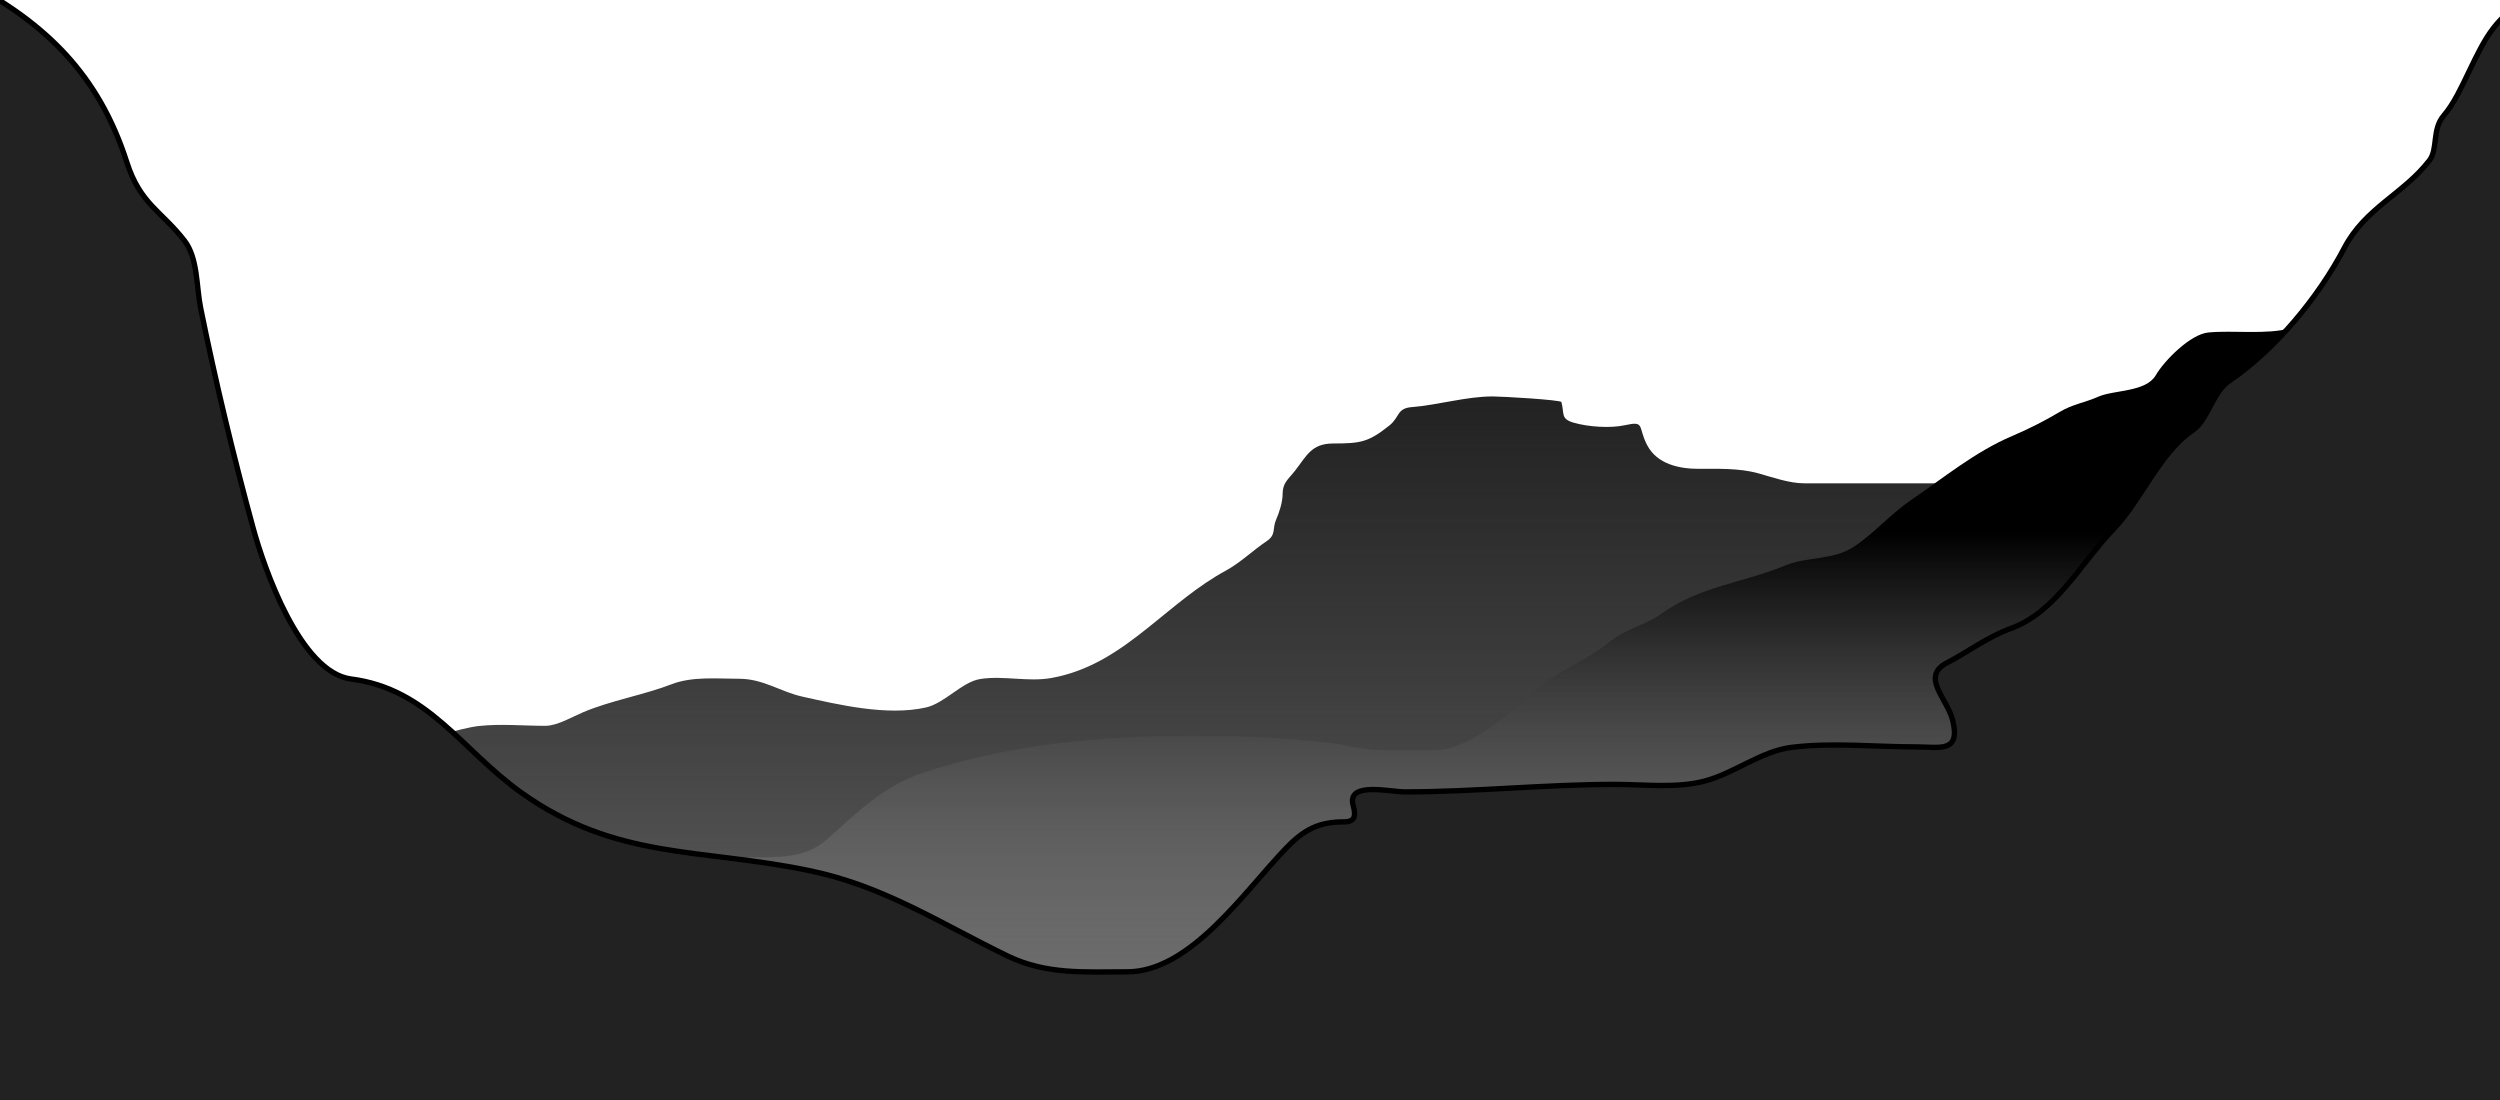
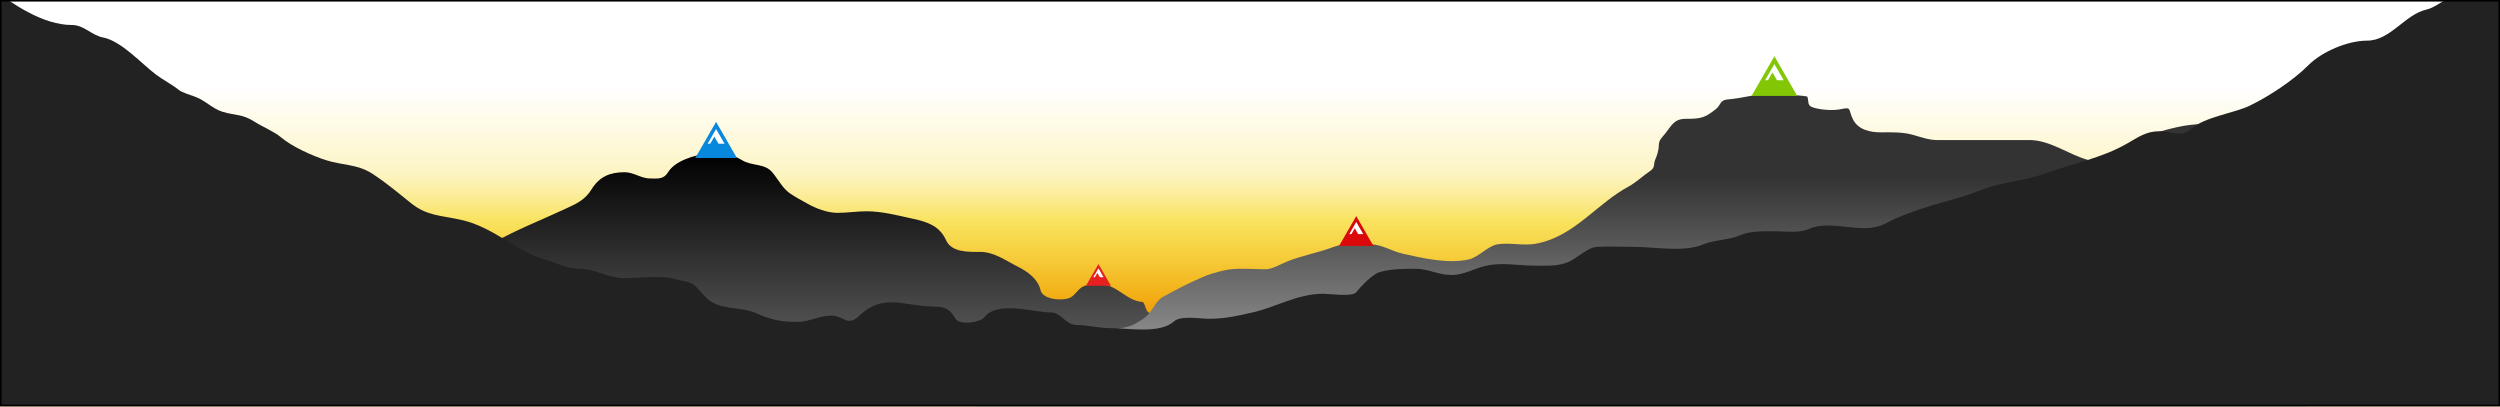
- <svg xmlns="http://www.w3.org/2000/svg" width="1400" height="616" viewBox="0 0 1400 616" fill="none">
-   <g clip-path="url(#clip0_214_22)">
-     <rect width="1400" height="616" fill="white" />
-     <path d="M32.013 531.687C23.113 541.567 13.973 546.969 0 550.381V603H1400V248.352C1387.14 248.352 1372.06 245.87 1359.87 249.928C1346.8 254.283 1332.04 259.504 1317.83 256.347C1300.89 252.587 1280.79 253.096 1263.61 256.91C1246.01 260.818 1228.71 265.904 1213.33 275.717C1200.9 283.653 1184.82 295.855 1169.6 291.708C1148.61 285.988 1129.56 270.649 1107.38 270.649H1058H1010.32C1001.86 270.649 992.661 267.265 984.509 265.018C973.888 262.091 962.079 262.541 951.143 262.541C940.305 262.541 927.945 259.908 922.399 249.252C917.021 238.919 921.422 235.568 910 238.104C901.67 239.953 889.127 239.036 881.031 236.64C873.762 234.488 876.169 231.41 874.38 225.153C874.025 223.914 841.005 222 835.942 222C821.106 222 805.609 226.771 790.628 227.969C782.128 228.648 783.886 233.605 778.116 238.216C766.46 247.532 762.131 248.352 746.667 248.352C734.493 248.352 731.906 255.004 725.25 263.554C721.37 268.538 718.261 270.258 718.261 276.73C718.261 281.091 716.416 286.959 714.654 290.919C712.303 296.203 714.901 299.351 709.13 303.194C701.605 308.206 694.696 315.053 686.699 319.411C670.52 328.227 657.674 339.703 643.188 351.28C626.582 364.553 610.417 375.743 588.857 379.659C575.845 382.022 562.085 378.221 549.066 380.222C538.662 381.821 529.129 393.833 518.406 396.213C496.615 401.051 469.642 394.621 449.42 390.132C436.862 387.344 427.49 380.109 413.913 380.109C401.575 380.109 387.804 378.673 376.151 383.15C360.212 389.275 342.315 392.221 326.667 398.803C320.384 401.446 312.096 406.461 305.362 406.461C293.09 406.461 280.235 405.221 268.051 406.574C262.799 407.157 254.177 409.409 249.114 410.965C242.696 412.939 236.409 415.906 230.29 418.623C219.56 423.387 208.16 429.797 197.713 435.29C191.566 438.522 187.572 446.853 183.51 452.069C179.409 457.338 173.192 460.999 167.391 464.119C155.602 470.461 139.66 467.799 128.277 475.38C122.868 478.983 117.349 483.092 111.594 485.966C107.323 488.1 104.35 491.324 100.322 493.624C95.726 496.247 90.462 496.344 86.232 498.691C78.911 502.755 66.484 500.488 60.419 505.336C53.14 511.153 39.9 505.629 36.635 517.047C34.922 523.035 36.805 526.368 32.013 531.687Z" fill="url(#paint0_linear_214_22)" />
-     <path d="M61.63 524.903C41.229 516.926 21.737 518.018 0 518.018V600H1439.35V100.255C1435.58 100.7 1431.79 103.54 1428.97 105.807C1424.76 109.189 1413.07 109.022 1407.54 111.804C1392.4 119.415 1382.96 132.156 1367.78 139.788C1358.65 144.379 1346.54 145.128 1339.06 152.225C1332.01 158.921 1322.45 162.465 1314.1 166.661C1303.24 172.125 1294.6 180.355 1282.74 183.763C1269.39 187.597 1250.49 184.806 1236.57 186.206C1226.66 187.202 1212.14 201.728 1207.19 210.192C1201.63 219.689 1183.69 218.277 1174.94 222.186C1167.57 225.48 1160.8 226.294 1153.51 230.625C1144.99 235.689 1135.94 240.288 1126.78 244.173C1106.03 252.985 1088.4 267.607 1070.01 280.153C1058.66 287.9 1049.43 298.76 1038.21 306.138C1026.45 313.867 1012.05 311.616 999.991 316.577C975.572 326.621 951.858 328.269 930.409 343.672C921.57 350.02 909.99 352.323 901.472 359.33C889.026 369.569 872.629 375.459 860.606 386.204C847.769 397.677 822.573 420.074 804.278 420.074H773.463C762.629 420.074 755.738 417.457 745.631 416.187C718.945 412.833 693.009 412.078 665.556 412.078C615.609 412.078 563.457 417.128 515.9 433.066C495.13 440.027 479.207 455.643 463.217 469.934C451.096 480.766 436.022 480.04 420.694 480.04C411.169 480.04 398.944 485.362 389.327 487.036C375.714 489.405 361.948 491.198 348.241 492.921C341.553 493.762 332.936 492.278 327.366 496.586C311.932 508.523 294.904 517.493 279.432 528.901C274.127 532.812 266.561 533.105 261.429 537.118C250.658 545.542 237.388 550 223.767 550C201.773 550 180.097 549.138 158.161 548.112C139.677 547.248 124.674 549.223 107.355 543.004C92.109 537.529 76.787 530.83 61.63 524.903Z" fill="url(#paint1_linear_214_22)" />
-     <path d="M70.992 90.768C55.269 41.81 25.722 13.136 -18 -10V624H1418V-1.603C1397.71 8.928 1392.26 20.118 1382.49 40.384C1378.75 48.15 1374.16 58.184 1368.56 64.643C1361.78 72.46 1365.39 83.451 1360.47 89.835C1345.99 108.629 1324.58 116.347 1312.83 138.82C1298.26 166.684 1273.81 196.123 1248.11 213.463C1239.15 219.505 1236.28 235.349 1227.88 240.988C1209.3 253.465 1199.06 280.237 1183.39 296.503C1165.28 315.295 1151.26 342.892 1125.86 352.019C1113.2 356.568 1102.34 364.924 1090.35 371.146C1075.26 378.976 1090.47 391.136 1093.5 403.336C1098.08 421.827 1086.04 418.265 1073.27 418.265C1050.38 418.265 1026.13 415.72 1003.38 418.498C986.279 420.587 971.249 433.015 954.615 437.392C938.786 441.558 920.677 439.258 904.501 439.258C865.109 439.258 825.965 443.457 786.744 443.457C778.325 443.457 754.137 437.509 757.755 450.921C759.358 456.865 758.95 460.252 752.586 460.252C738.365 460.252 730.124 464.673 720.225 474.947C696.86 499.2 666.696 544.225 631.234 544.225C607.719 544.225 586.052 545.915 564.265 535.361C526.378 517.009 495.234 496.258 453.251 487.543C392.095 474.848 344.812 481.729 291.673 443.69C258.406 419.877 239.896 385.859 196.613 380.244C168.086 376.542 147.883 318.159 141.78 295.804C130.647 255.018 120.723 213.902 112.341 172.409C109.953 160.588 110.831 144.559 103.352 134.854C90.296 117.914 78.608 114.486 70.992 90.768Z" fill="#222222" stroke="black" stroke-width="3" stroke-linecap="round" />
+ <svg xmlns="http://www.w3.org/2000/svg" width="1600" height="260" viewBox="0 0 1600 260" fill="none">
+   <g clip-path="url(#clip0_221_20)">
+     <rect width="1600" height="260" fill="white" />
+     <rect width="1600" height="260" fill="url(#paint0_linear_221_20)" />
+     <path d="M361.556 133.778C346.382 140.859 330.627 146.966 316 155.223V238.223H768C761.706 236.125 758.947 227.943 753 224.445C750.495 222.971 752.816 217.689 751.778 215.223C749.994 210.986 749.43 206.367 745.5 203.223C742.348 200.701 739.201 201.209 735.556 200.167C732.93 199.417 732.927 193.336 731 193.223C721.242 192.649 714.622 182.223 705.5 182.223C701.534 182.223 697.166 181.594 693.5 183.223C689.898 184.824 688.285 188.802 685 190.445C680.228 192.831 667.294 191.796 665.944 185.723C664.395 178.751 657.905 173.953 652 171.001C644.475 167.238 636.343 161.223 627.5 161.223C619.748 161.223 609.07 161.633 605.5 153.778C601.325 144.594 593.736 142.069 584.222 140.001C574.486 137.884 564.628 135.223 554.556 135.223C548.362 135.223 542.326 136.223 536 136.223C529.434 136.223 522.093 133.395 516.444 130.167C512.707 128.032 509.055 126.184 505.5 123.723C500.843 120.499 497.876 114.526 494.222 110.223C489.246 104.362 481.37 106.491 474.778 102.445C467.945 98.252 461.018 97.482 453.056 98.278C444.815 99.103 432.121 102.752 427.556 110.223C424.656 114.967 420.962 114.223 416 114.223C410.373 114.223 405.559 110.223 399.778 110.223C390.544 110.223 383.644 112.896 378.556 121.223C374.259 128.253 368.484 130.545 361.556 133.778Z" fill="url(#paint1_linear_221_20)" />
+     <path d="M643.505 248.576C638.082 254.592 632.514 257.881 624 259.959V292H1477V76.046C1469.17 76.046 1459.97 74.535 1452.55 77.006C1444.58 79.658 1435.6 82.837 1426.93 80.915C1416.61 78.625 1404.37 78.935 1393.9 81.258C1383.17 83.637 1372.63 86.734 1363.27 92.709C1355.69 97.542 1345.89 104.972 1336.62 102.447C1323.83 98.964 1312.23 89.624 1298.71 89.624H1268.63H1239.57C1234.42 89.624 1228.81 87.563 1223.85 86.195C1217.38 84.412 1210.18 84.686 1203.52 84.686C1196.91 84.686 1189.38 83.083 1186 76.595C1182.73 70.302 1185.41 68.262 1178.45 69.806C1173.37 70.932 1165.73 70.374 1160.8 68.915C1156.37 67.604 1157.84 65.73 1156.75 61.92C1156.53 61.165 1136.41 60 1133.33 60C1124.29 60 1114.85 62.905 1105.72 63.634C1100.54 64.048 1101.61 67.066 1098.09 69.874C1090.99 75.547 1088.36 76.046 1078.93 76.046C1071.52 76.046 1069.94 80.097 1065.88 85.303C1063.52 88.338 1061.63 89.385 1061.63 93.326C1061.63 95.982 1060.5 99.555 1059.43 101.967C1058 105.184 1059.58 107.101 1056.06 109.441C1051.48 112.493 1047.27 116.662 1042.4 119.316C1032.54 124.684 1024.71 131.672 1015.89 138.722C1005.77 146.804 995.918 153.618 982.782 156.002C974.854 157.441 966.47 155.127 958.538 156.345C952.199 157.319 946.391 164.633 939.857 166.083C926.58 169.028 910.146 165.113 897.825 162.38C890.174 160.682 884.464 156.277 876.191 156.277C868.674 156.277 860.283 155.402 853.184 158.128C843.472 161.858 832.567 163.652 823.033 167.66C819.206 169.269 814.156 172.323 810.053 172.323C802.576 172.323 794.743 171.568 787.32 172.391C784.12 172.746 778.866 174.118 775.782 175.066C771.871 176.267 768.04 178.074 764.312 179.729C757.775 182.63 750.829 186.533 744.464 189.877C740.719 191.846 738.285 196.918 735.81 200.095C733.311 203.303 729.523 205.532 725.989 207.432C718.806 211.294 709.093 209.673 702.157 214.289C698.862 216.483 695.499 218.985 691.993 220.735C689.39 222.035 687.579 223.998 685.125 225.398C682.325 226.996 679.117 227.054 676.54 228.484C672.079 230.958 664.508 229.578 660.812 232.53C656.377 236.072 648.311 232.708 646.321 239.661C645.278 243.307 646.425 245.337 643.505 248.576Z" fill="url(#paint2_linear_221_20)" />
+     <path d="M46 16C27.664 16 8.221 2.773 -6 -8V301H1601V-12C1593.68 -8.342 1577.3 -4.976 1569.11 -2C1563.46 0.056 1558.37 4.919 1553 6.111C1539.11 9.197 1529.92 26 1515 26C1502.56 26 1486.09 33.025 1477.56 41.556C1467.61 51.5 1452.53 61.435 1440 67.556C1430.18 72.355 1410.95 74.788 1402.44 82.444C1395.89 88.345 1389.87 84 1382 84C1373.52 84 1368.48 87.79 1361.11 92C1344.88 101.273 1326.37 104.706 1308.89 111C1298.64 114.691 1289.23 115.839 1279 118.111C1270.82 119.929 1262.8 123.915 1255.11 126.111C1240.4 130.314 1220.94 135.383 1207 142.889C1192.03 150.949 1172.46 140.02 1158 146.444C1151.52 149.326 1143.1 148 1136 148C1129.28 148 1120.08 147.742 1114 150.444C1106.5 153.779 1097.49 153.291 1090 156.444C1077.68 161.632 1059.14 158 1046 158C1038.05 158 1029.94 157.559 1022 158C1016.16 158.324 1009.3 165.199 1004 167.556C997.058 170.641 989.531 170 982 170C971.24 170 961.645 167.746 951 170.111C943.236 171.837 937.069 176 928.889 176C920.451 176 914.21 172 906 172C898.321 172 890.359 172.04 883.111 174.111C878.398 175.458 871.076 183.155 868 187C865.48 190.15 851.05 188 847 188C830.179 188 816.842 196.591 801 200.111C790.979 202.338 784.159 204 773.556 204C767.964 204 755.703 201.822 751.556 205.556C742.331 213.857 722.577 210 710 210C703.63 210 696.293 208 689 208C682.363 208 678.697 200 673 200C661.202 200 638.661 192.174 630 203C627.171 206.536 614.053 208.246 611.556 204C606.566 195.518 602.961 196.498 594 196C576.678 195.038 564.524 188.24 550 202C542.049 209.532 540.36 202 532 202C523.965 202 518.468 206 510 206C499.505 206 493.442 204.641 484 200.444C475.158 196.515 464.324 198.18 456 193.556C451.875 191.264 449.078 187.259 446 184C442.016 179.782 439.014 180.602 433.889 179C423.684 175.811 409.767 178 399.111 178C389.798 178 380.694 172 371 172C362.651 172 356.161 168.189 348.889 166.111C330.485 160.853 316.151 145.617 295.889 140.889C282.291 137.716 273.595 138.476 263 130C254.482 123.186 247.222 116.929 238 111C228.644 104.986 219.296 105.932 208.444 102.444C199.642 99.615 187.008 93.901 180 88C175.246 83.997 168.239 81.313 162.889 77.889C154.841 72.739 150.575 74.057 142.444 71.556C135.906 69.544 131.393 64.284 125.111 62C122.434 61.026 116.483 59.186 114.444 57.556C109.887 53.91 104.597 51.309 99.889 47.778C90.627 40.831 77.688 26.226 66 24C58.555 22.582 53.886 16 46 16Z" fill="#222222" />
+     <path d="M1135.62 36L1150.24 61.395H1121L1135.62 36Z" fill="#82C606" />
+     <path d="M1135.62 41.016L1141.58 51.362H1129.66L1135.62 41.016Z" fill="white" />
+     <path d="M1134.38 46.346L1140.34 56.692H1128.43L1134.38 46.346Z" fill="#82C606" />
+     <path d="M868 138.289L879 157.395H857L868 138.289Z" fill="#DA0808" />
+     <path d="M868 142.063L872.481 149.847H863.519L868 142.063Z" fill="white" />
+     <path d="M867.069 146.073L871.55 153.857H862.587L867.069 146.073Z" fill="#DA0808" />
+     <path d="M458.303 78L471.606 101.105H445L458.303 78Z" fill="#0888DC" />
+     <path d="M458.303 82.564L463.723 91.977H452.883L458.303 82.564Z" fill="white" />
+     <path d="M457.177 87.413L462.597 96.826H451.757L457.177 87.413Z" fill="#0888DC" />
+     <path d="M703 169L711 182.895H695L703 169Z" fill="#E62020" />
+     <path d="M703 171.745L706.259 177.405H699.741L703 171.745Z" fill="white" />
+     <path d="M702.323 174.661L705.582 180.322H699.064L702.323 174.661Z" fill="#E62020" />
  </g>
+   <rect x="0.5" y="0.5" width="1599" height="259" stroke="black" />
  <defs>
-     <linearGradient id="paint0_linear_214_22" x1="700" y1="222" x2="700" y2="603" gradientUnits="userSpaceOnUse">
-       <stop stop-color="#222222" />
-       <stop offset="1" stop-opacity="0.58" />
+     <linearGradient id="paint0_linear_221_20" x1="800" y1="0" x2="800" y2="260" gradientUnits="userSpaceOnUse">
+       <stop offset="0.212" stop-color="white" stop-opacity="0.32" />
+       <stop offset="0.417" stop-color="#F9E25C" stop-opacity="0.34" />
+       <stop offset="0.542" stop-color="#F5D201" stop-opacity="0.63" />
+       <stop offset="0.762" stop-color="#F1A209" />
    </linearGradient>
-     <linearGradient id="paint1_linear_214_22" x1="720.5" y1="100" x2="720.5" y2="600" gradientUnits="userSpaceOnUse">
-       <stop offset="0.396" />
-       <stop offset="1" stop-color="#CCCCCC" stop-opacity="0" />
+     <linearGradient id="paint1_linear_221_20" x1="542" y1="98" x2="542" y2="238.223" gradientUnits="userSpaceOnUse">
+       <stop />
+       <stop offset="1" stop-color="#666666" />
    </linearGradient>
-     <clipPath id="clip0_214_22">
-       <rect width="1400" height="616" fill="white" />
+     <linearGradient id="paint2_linear_221_20" x1="1050.5" y1="60" x2="1050.5" y2="292" gradientUnits="userSpaceOnUse">
+       <stop offset="0.228" stop-color="#333333" />
+       <stop offset="1" stop-color="#CCCCCC" />
+     </linearGradient>
+     <clipPath id="clip0_221_20">
+       <rect width="1600" height="260" fill="white" />
    </clipPath>
  </defs>
</svg>
